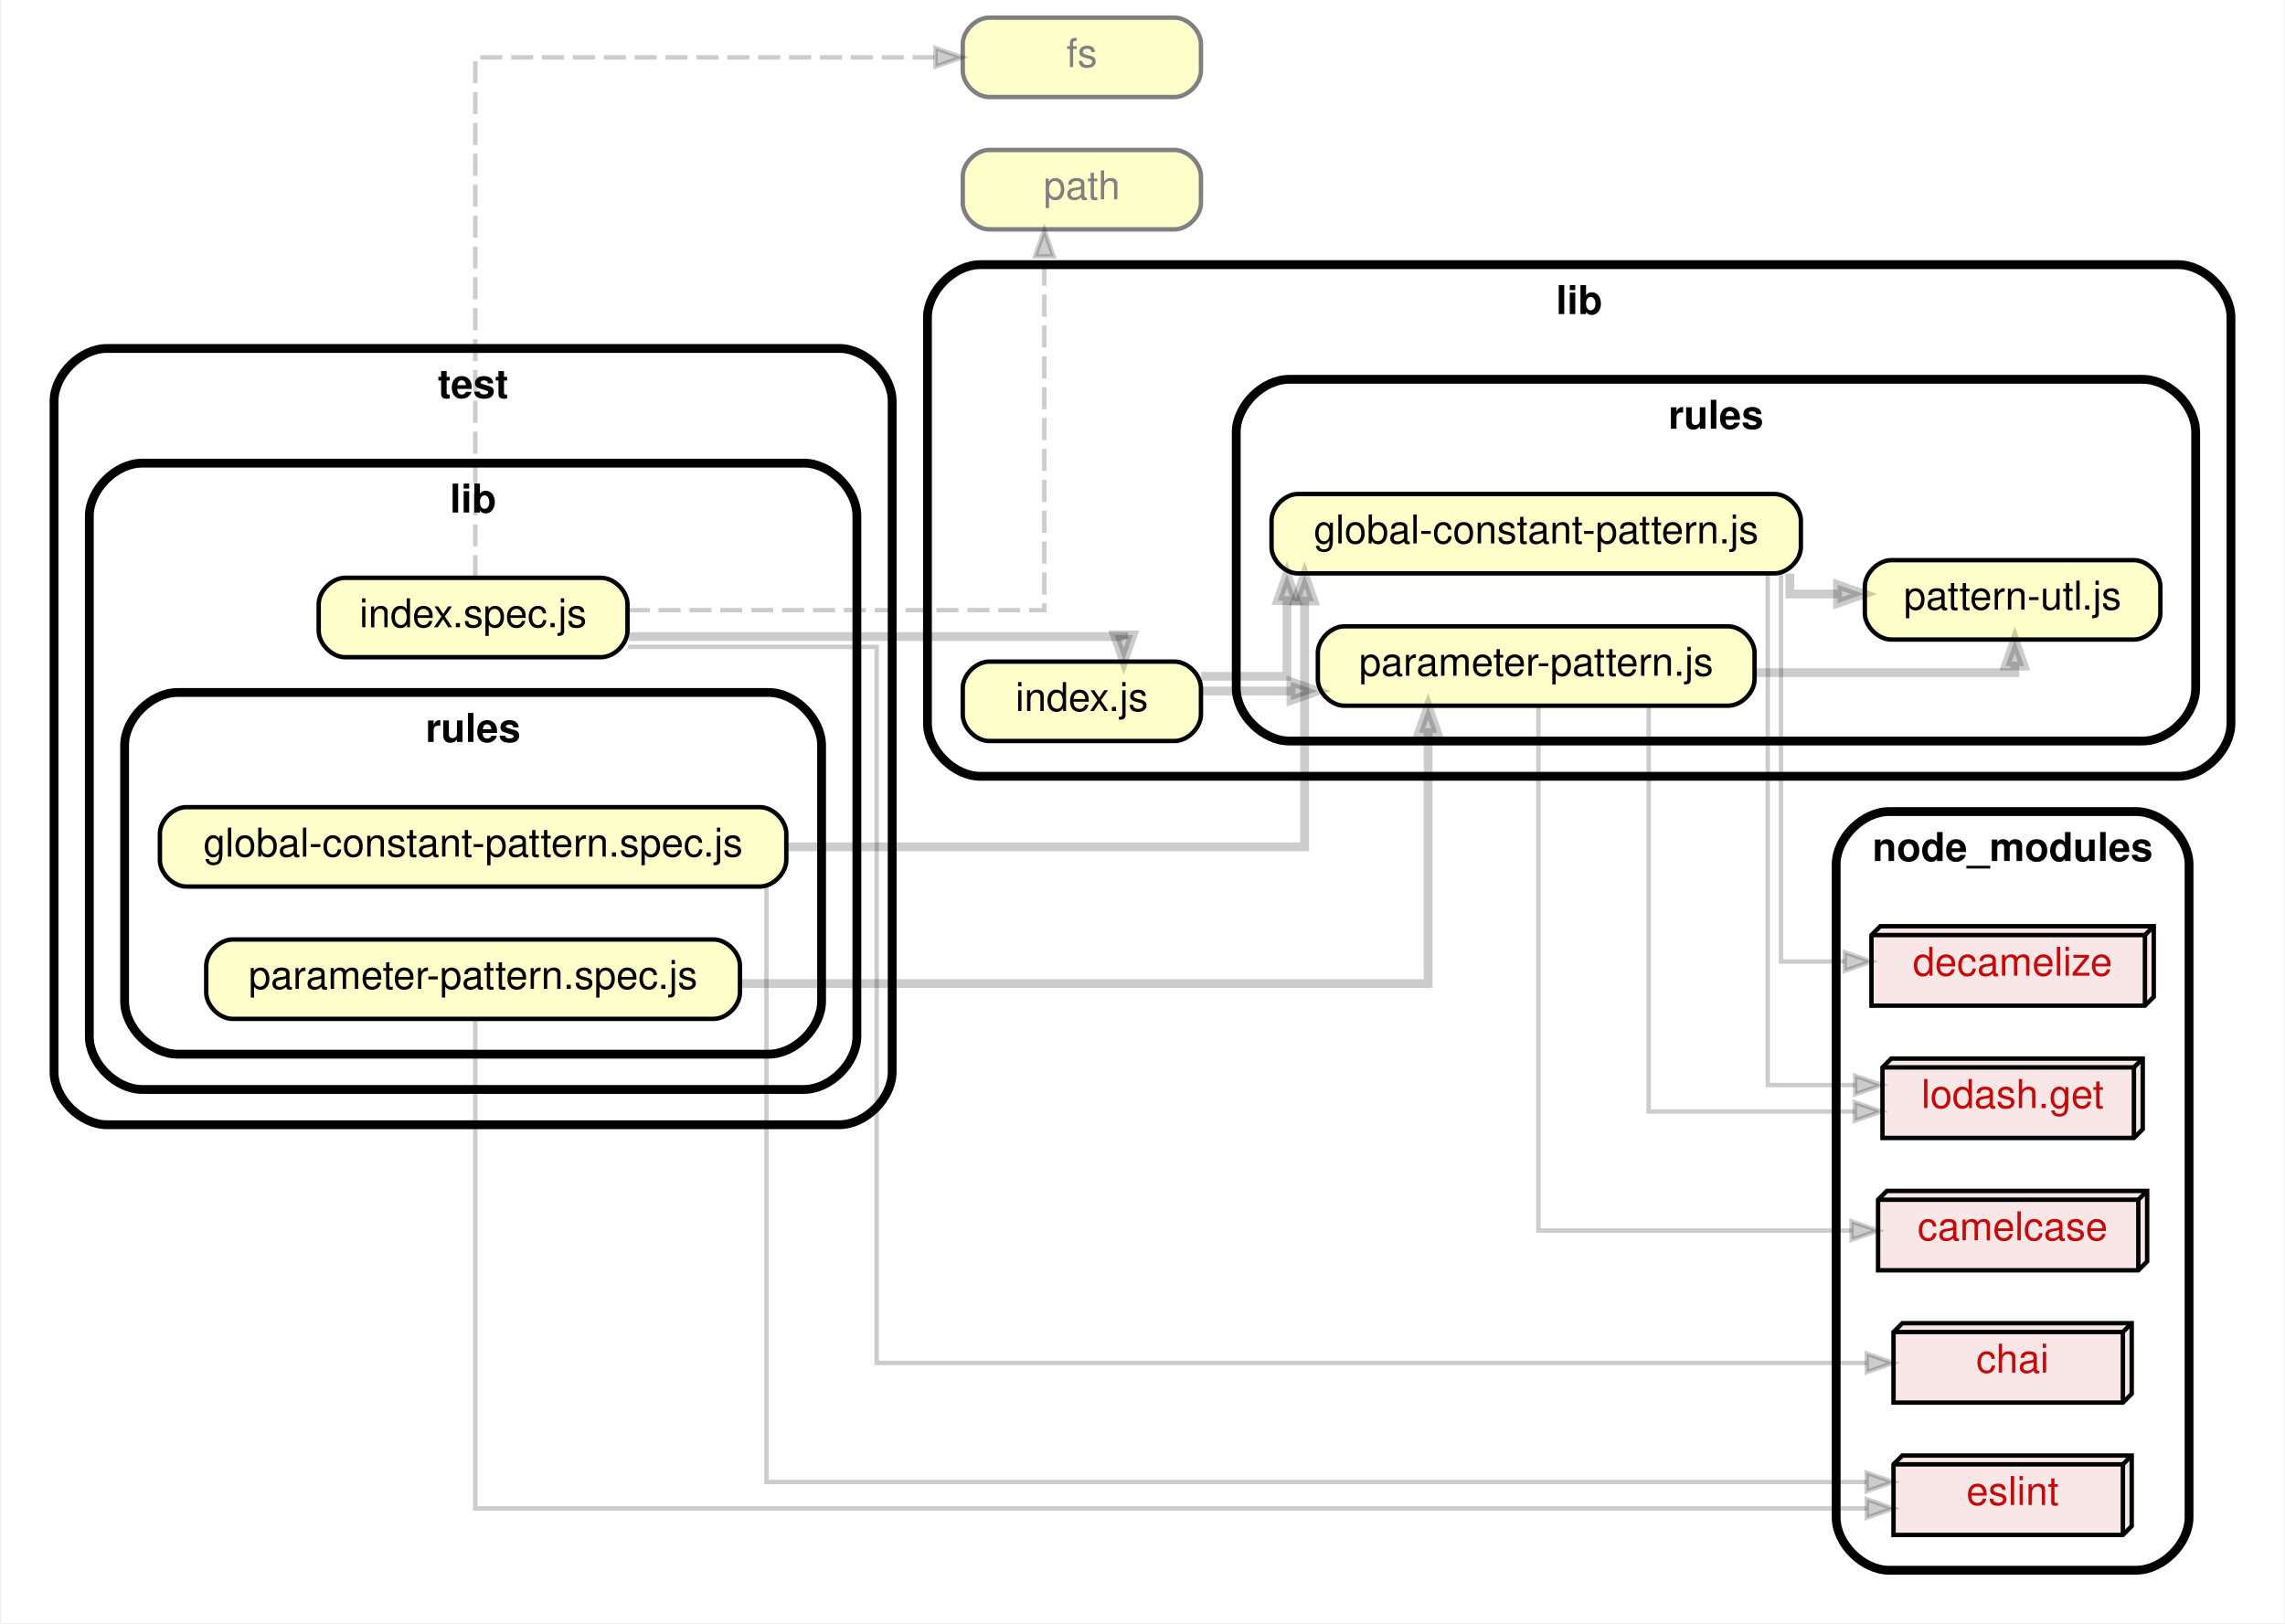
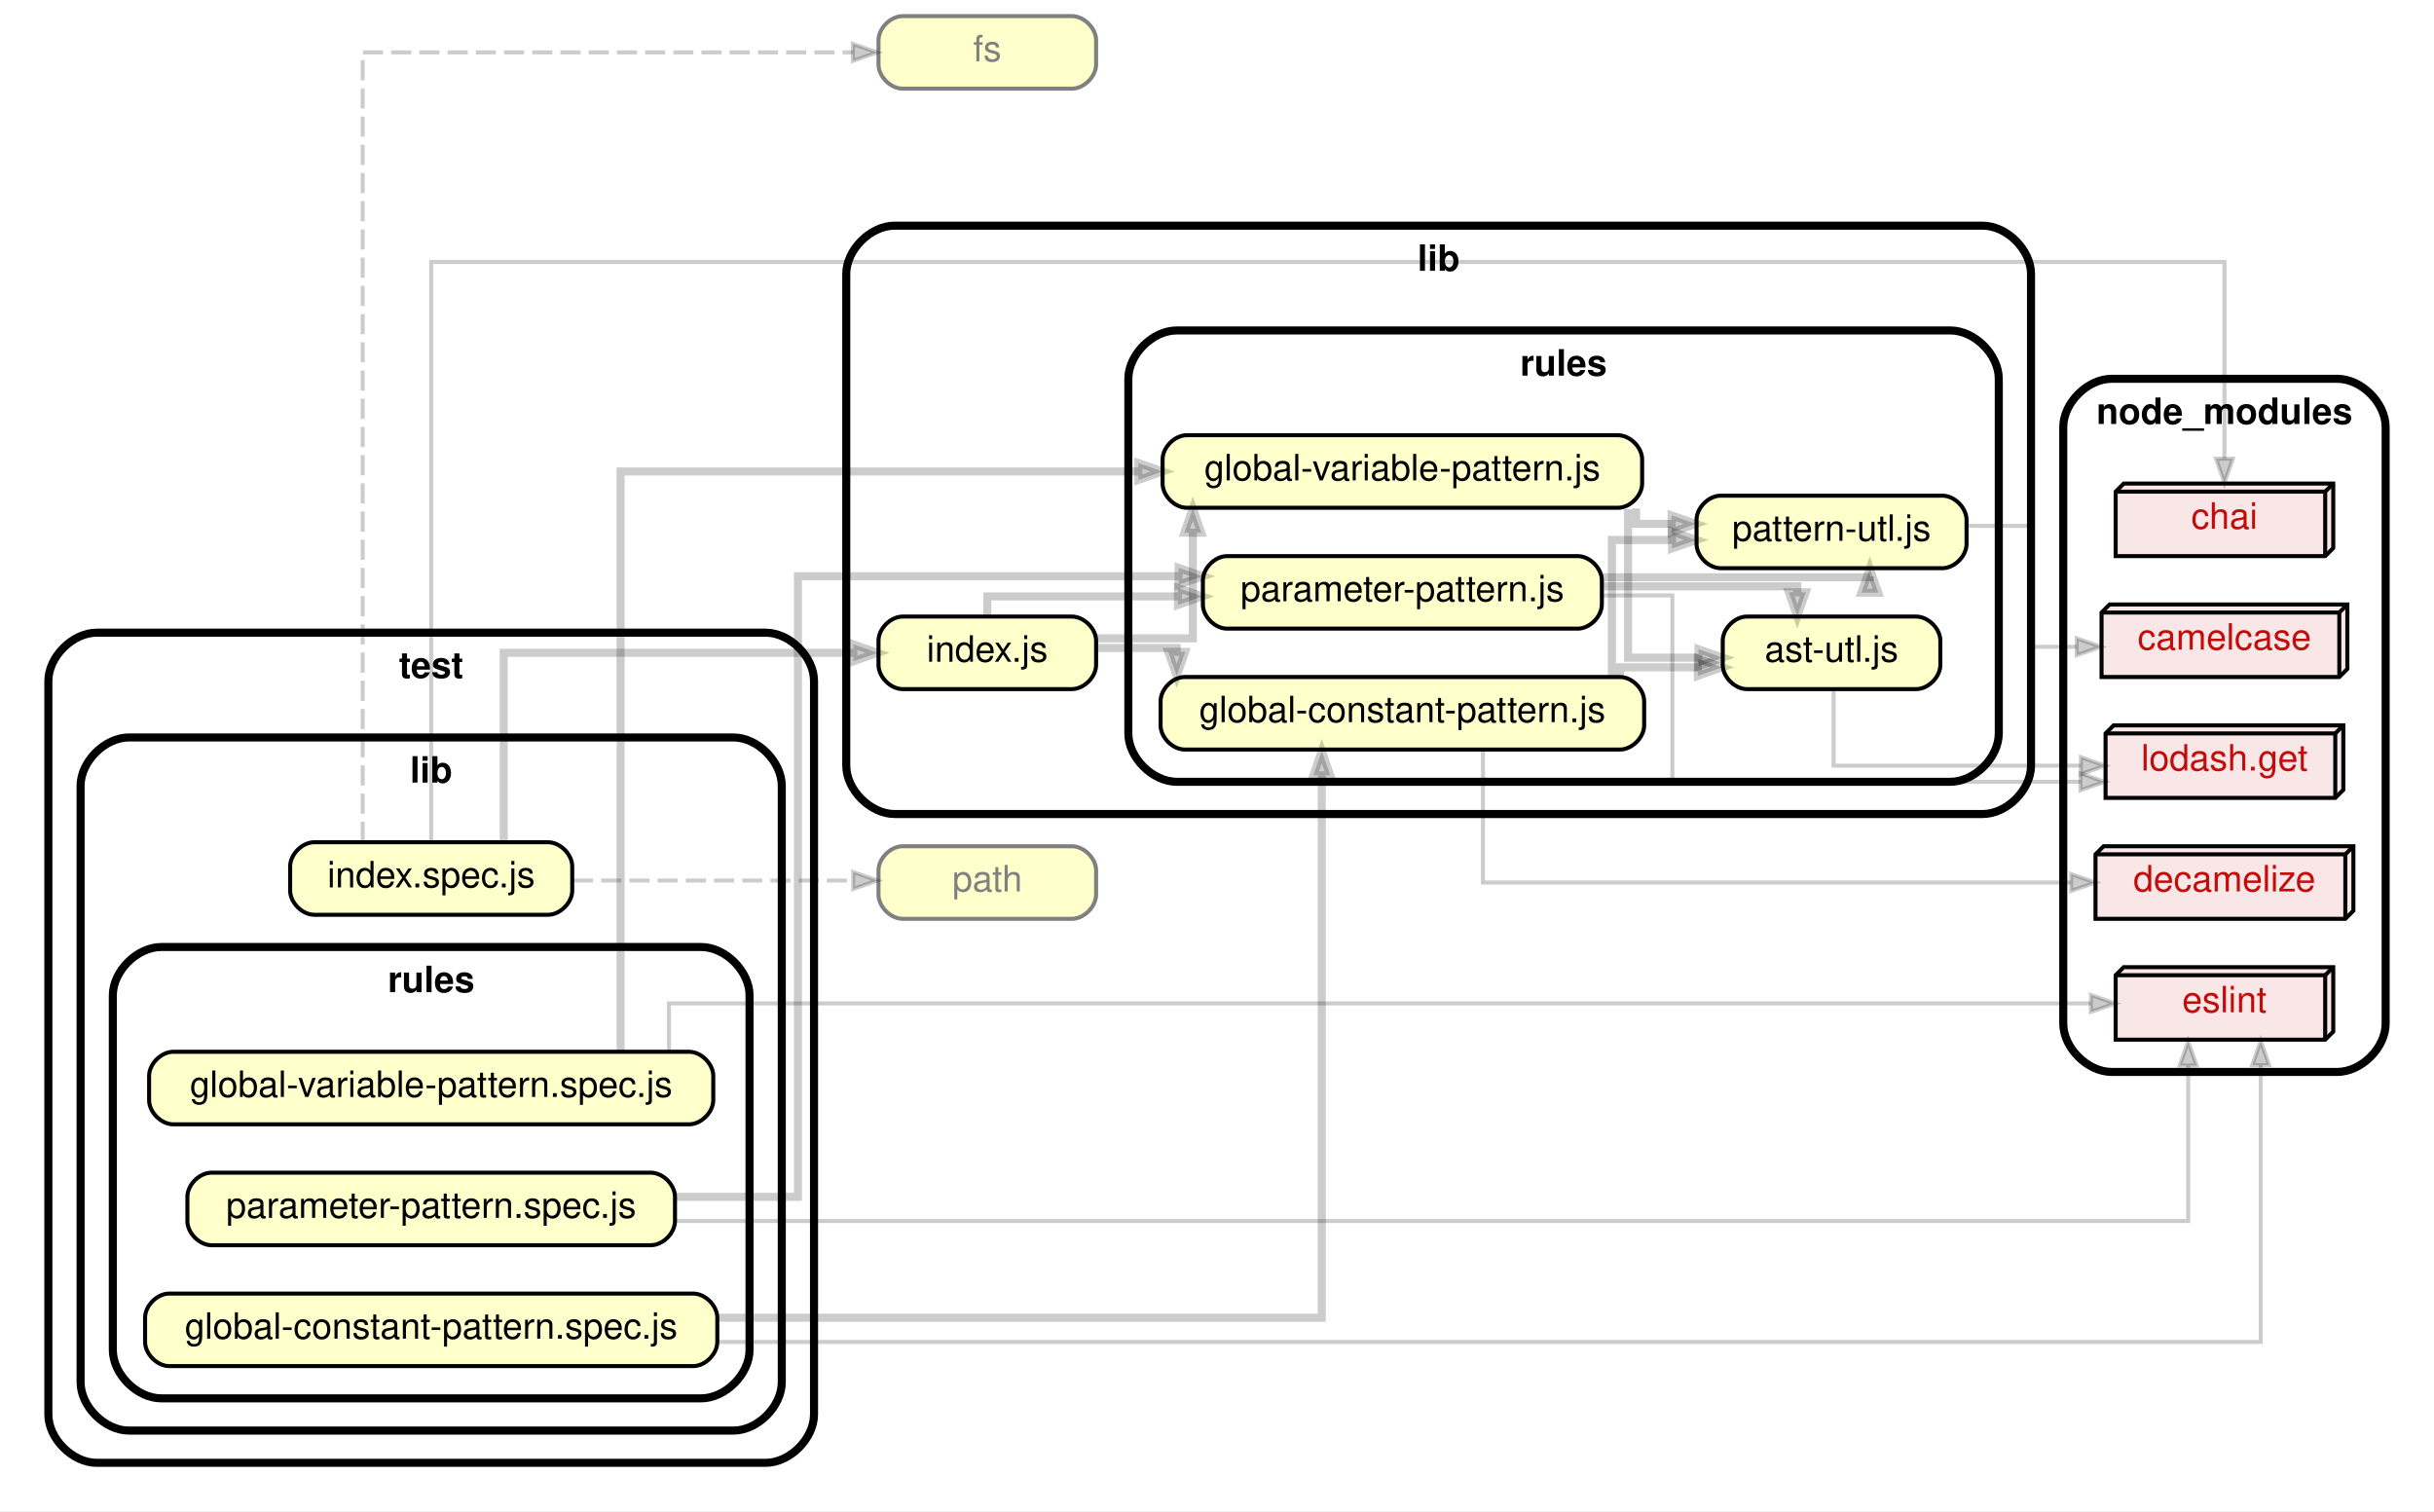
- <svg xmlns="http://www.w3.org/2000/svg" xmlns:xlink="http://www.w3.org/1999/xlink" width="518pt" height="368pt" viewBox="0.00 0.00 517.50 368.00">
-   <g id="graph0" class="graph" transform="scale(1 1) rotate(0) translate(4 364)">
-     <polygon fill="white" stroke="transparent" points="-4,4 -4,-364 513.5,-364 513.5,4 -4,4" />
+ <svg xmlns="http://www.w3.org/2000/svg" xmlns:xlink="http://www.w3.org/1999/xlink" width="604pt" height="375pt" viewBox="0.00 0.00 604.00 375.00">
+   <g id="graph0" class="graph" transform="scale(1 1) rotate(0) translate(4 371)">
+     <polygon fill="white" stroke="transparent" points="-4,4 -4,-371 600,-371 600,4 -4,4" />
    <g id="clust1" class="cluster">
-       <path fill="#ffffff" stroke="black" stroke-width="2" d="M218,-188C218,-188 489.5,-188 489.5,-188 495.5,-188 501.5,-194 501.5,-200 501.5,-200 501.5,-292 501.5,-292 501.5,-298 495.5,-304 489.5,-304 489.5,-304 218,-304 218,-304 212,-304 206,-298 206,-292 206,-292 206,-200 206,-200 206,-194 212,-188 218,-188" />
-       <text text-anchor="middle" x="353.75" y="-292.8" font-family="Helvetica,sans-Serif" font-weight="bold" font-size="9.00">lib</text>
+       <path fill="#ffffff" stroke="black" stroke-width="2" d="M218,-169C218,-169 488,-169 488,-169 494,-169 500,-175 500,-181 500,-181 500,-303 500,-303 500,-309 494,-315 488,-315 488,-315 218,-315 218,-315 212,-315 206,-309 206,-303 206,-303 206,-181 206,-181 206,-175 212,-169 218,-169" />
+       <text text-anchor="middle" x="353" y="-303.8" font-family="Helvetica,sans-Serif" font-weight="bold" font-size="9.00">lib</text>
    </g>
    <g id="clust2" class="cluster">
-       <path fill="#ffffff" stroke="black" stroke-width="2" d="M288,-196C288,-196 481.5,-196 481.5,-196 487.5,-196 493.5,-202 493.5,-208 493.5,-208 493.5,-266 493.5,-266 493.5,-272 487.5,-278 481.5,-278 481.5,-278 288,-278 288,-278 282,-278 276,-272 276,-266 276,-266 276,-208 276,-208 276,-202 282,-196 288,-196" />
-       <text text-anchor="middle" x="384.75" y="-266.8" font-family="Helvetica,sans-Serif" font-weight="bold" font-size="9.00">rules</text>
+       <path fill="#ffffff" stroke="black" stroke-width="2" d="M288,-177C288,-177 480,-177 480,-177 486,-177 492,-183 492,-189 492,-189 492,-277 492,-277 492,-283 486,-289 480,-289 480,-289 288,-289 288,-289 282,-289 276,-283 276,-277 276,-277 276,-189 276,-189 276,-183 282,-177 288,-177" />
+       <text text-anchor="middle" x="384" y="-277.8" font-family="Helvetica,sans-Serif" font-weight="bold" font-size="9.00">rules</text>
    </g>
    <g id="clust3" class="cluster">
-       <path fill="#ffffff" stroke="black" stroke-width="2" d="M424,-8C424,-8 480,-8 480,-8 486,-8 492,-14 492,-20 492,-20 492,-168 492,-168 492,-174 486,-180 480,-180 480,-180 424,-180 424,-180 418,-180 412,-174 412,-168 412,-168 412,-20 412,-20 412,-14 418,-8 424,-8" />
-       <text text-anchor="middle" x="452" y="-168.8" font-family="Helvetica,sans-Serif" font-weight="bold" font-size="9.00">node_modules</text>
+       <path fill="#ffffff" stroke="black" stroke-width="2" d="M520,-105C520,-105 576,-105 576,-105 582,-105 588,-111 588,-117 588,-117 588,-265 588,-265 588,-271 582,-277 576,-277 576,-277 520,-277 520,-277 514,-277 508,-271 508,-265 508,-265 508,-117 508,-117 508,-111 514,-105 520,-105" />
+       <text text-anchor="middle" x="548" y="-265.8" font-family="Helvetica,sans-Serif" font-weight="bold" font-size="9.00">node_modules</text>
    </g>
    <g id="clust4" class="cluster">
-       <path fill="#ffffff" stroke="black" stroke-width="2" d="M20,-109C20,-109 186,-109 186,-109 192,-109 198,-115 198,-121 198,-121 198,-273 198,-273 198,-279 192,-285 186,-285 186,-285 20,-285 20,-285 14,-285 8,-279 8,-273 8,-273 8,-121 8,-121 8,-115 14,-109 20,-109" />
-       <text text-anchor="middle" x="103" y="-273.8" font-family="Helvetica,sans-Serif" font-weight="bold" font-size="9.00">test</text>
+       <path fill="#ffffff" stroke="black" stroke-width="2" d="M20,-8C20,-8 186,-8 186,-8 192,-8 198,-14 198,-20 198,-20 198,-202 198,-202 198,-208 192,-214 186,-214 186,-214 20,-214 20,-214 14,-214 8,-208 8,-202 8,-202 8,-20 8,-20 8,-14 14,-8 20,-8" />
+       <text text-anchor="middle" x="103" y="-202.8" font-family="Helvetica,sans-Serif" font-weight="bold" font-size="9.00">test</text>
    </g>
    <g id="clust5" class="cluster">
-       <path fill="#ffffff" stroke="black" stroke-width="2" d="M28,-117C28,-117 178,-117 178,-117 184,-117 190,-123 190,-129 190,-129 190,-247 190,-247 190,-253 184,-259 178,-259 178,-259 28,-259 28,-259 22,-259 16,-253 16,-247 16,-247 16,-129 16,-129 16,-123 22,-117 28,-117" />
-       <text text-anchor="middle" x="103" y="-247.8" font-family="Helvetica,sans-Serif" font-weight="bold" font-size="9.00">lib</text>
+       <path fill="#ffffff" stroke="black" stroke-width="2" d="M28,-16C28,-16 178,-16 178,-16 184,-16 190,-22 190,-28 190,-28 190,-176 190,-176 190,-182 184,-188 178,-188 178,-188 28,-188 28,-188 22,-188 16,-182 16,-176 16,-176 16,-28 16,-28 16,-22 22,-16 28,-16" />
+       <text text-anchor="middle" x="103" y="-176.8" font-family="Helvetica,sans-Serif" font-weight="bold" font-size="9.00">lib</text>
    </g>
    <g id="clust6" class="cluster">
-       <path fill="#ffffff" stroke="black" stroke-width="2" d="M36,-125C36,-125 170,-125 170,-125 176,-125 182,-131 182,-137 182,-137 182,-195 182,-195 182,-201 176,-207 170,-207 170,-207 36,-207 36,-207 30,-207 24,-201 24,-195 24,-195 24,-137 24,-137 24,-131 30,-125 36,-125" />
-       <text text-anchor="middle" x="103" y="-195.8" font-family="Helvetica,sans-Serif" font-weight="bold" font-size="9.00">rules</text>
+       <path fill="#ffffff" stroke="black" stroke-width="2" d="M36,-24C36,-24 170,-24 170,-24 176,-24 182,-30 182,-36 182,-36 182,-124 182,-124 182,-130 176,-136 170,-136 170,-136 36,-136 36,-136 30,-136 24,-130 24,-124 24,-124 24,-36 24,-36 24,-30 30,-24 36,-24" />
+       <text text-anchor="middle" x="103" y="-124.8" font-family="Helvetica,sans-Serif" font-weight="bold" font-size="9.00">rules</text>
    </g>
    <g id="node1" class="node">
-       <path fill="#ffffcc" stroke="grey" d="M262,-360C262,-360 220,-360 220,-360 217,-360 214,-357 214,-354 214,-354 214,-348 214,-348 214,-345 217,-342 220,-342 220,-342 262,-342 262,-342 265,-342 268,-345 268,-348 268,-348 268,-354 268,-354 268,-357 265,-360 262,-360" />
-       <text text-anchor="middle" x="241" y="-348.8" font-family="Helvetica,sans-Serif" font-size="9.00" fill="grey">fs</text>
+       <path fill="#ffffcc" stroke="grey" d="M262,-367C262,-367 220,-367 220,-367 217,-367 214,-364 214,-361 214,-361 214,-355 214,-355 214,-352 217,-349 220,-349 220,-349 262,-349 262,-349 265,-349 268,-352 268,-355 268,-355 268,-361 268,-361 268,-364 265,-367 262,-367" />
+       <text text-anchor="middle" x="241" y="-355.8" font-family="Helvetica,sans-Serif" font-size="9.00" fill="grey">fs</text>
    </g>
    <g id="node2" class="node">
      <g id="a_node2">
        <a xlink:href="https://github.com/sverweij/eslint-plugin-budapestian/blob/master/lib/index.js" xlink:title="index.js">
-           <path fill="#ffffcc" stroke="black" d="M262,-214C262,-214 220,-214 220,-214 217,-214 214,-211 214,-208 214,-208 214,-202 214,-202 214,-199 217,-196 220,-196 220,-196 262,-196 262,-196 265,-196 268,-199 268,-202 268,-202 268,-208 268,-208 268,-211 265,-214 262,-214" />
-           <text text-anchor="middle" x="241" y="-202.8" font-family="Helvetica,sans-Serif" font-size="9.00">index.js</text>
+           <path fill="#ffffcc" stroke="black" d="M262,-218C262,-218 220,-218 220,-218 217,-218 214,-215 214,-212 214,-212 214,-206 214,-206 214,-203 217,-200 220,-200 220,-200 262,-200 262,-200 265,-200 268,-203 268,-206 268,-206 268,-212 268,-212 268,-215 265,-218 262,-218" />
+           <text text-anchor="middle" x="241" y="-206.8" font-family="Helvetica,sans-Serif" font-size="9.00">index.js</text>
        </a>
      </g>
    </g>
    <g id="node3" class="node">
      <g id="a_node3">
        <a xlink:href="https://github.com/sverweij/eslint-plugin-budapestian/blob/master/lib/rules/global-constant-pattern.js" xlink:title="global-constant-pattern.js">
-           <path fill="#ffffcc" stroke="black" d="M398,-252C398,-252 290,-252 290,-252 287,-252 284,-249 284,-246 284,-246 284,-240 284,-240 284,-237 287,-234 290,-234 290,-234 398,-234 398,-234 401,-234 404,-237 404,-240 404,-240 404,-246 404,-246 404,-249 401,-252 398,-252" />
-           <text text-anchor="middle" x="344" y="-240.8" font-family="Helvetica,sans-Serif" font-size="9.00">global-constant-pattern.js</text>
+           <path fill="#ffffcc" stroke="black" d="M398,-203C398,-203 290,-203 290,-203 287,-203 284,-200 284,-197 284,-197 284,-191 284,-191 284,-188 287,-185 290,-185 290,-185 398,-185 398,-185 401,-185 404,-188 404,-191 404,-191 404,-197 404,-197 404,-200 401,-203 398,-203" />
+           <text text-anchor="middle" x="344" y="-191.8" font-family="Helvetica,sans-Serif" font-size="9.00">global-constant-pattern.js</text>
        </a>
      </g>
    </g>
    <g id="edge1" class="edge">
-       <path fill="none" stroke="#000000" stroke-width="2" stroke-opacity="0.2" d="M268.05,-210.67C278.28,-210.67 287.5,-210.67 287.5,-210.67 287.5,-210.67 287.5,-227.82 287.5,-227.82" />
-       <polygon fill="#000000" fill-opacity="0.2" stroke="#000000" stroke-width="2" stroke-opacity="0.2" points="285.4,-227.82 287.5,-233.82 289.6,-227.82 285.4,-227.82" />
+       <path fill="none" stroke="#000000" stroke-width="2" stroke-opacity="0.2" d="M268.07,-210.2C278.52,-210.2 288,-210.2 288,-210.2 288,-210.2 288,-209.24 288,-209.24" />
+       <polygon fill="#000000" fill-opacity="0.2" stroke="#000000" stroke-width="2" stroke-opacity="0.2" points="290.1,-209.24 288,-203.24 285.9,-209.24 290.1,-209.24" />
    </g>
    <g id="node4" class="node">
      <g id="a_node4">
-         <a xlink:href="https://github.com/sverweij/eslint-plugin-budapestian/blob/master/lib/rules/parameter-pattern.js" xlink:title="parameter-pattern.js">
-           <path fill="#ffffcc" stroke="black" d="M387.5,-222C387.5,-222 300.5,-222 300.5,-222 297.5,-222 294.5,-219 294.5,-216 294.5,-216 294.5,-210 294.5,-210 294.5,-207 297.5,-204 300.5,-204 300.5,-204 387.5,-204 387.5,-204 390.5,-204 393.5,-207 393.5,-210 393.5,-210 393.5,-216 393.5,-216 393.5,-219 390.5,-222 387.5,-222" />
-           <text text-anchor="middle" x="344" y="-210.8" font-family="Helvetica,sans-Serif" font-size="9.00">parameter-pattern.js</text>
+         <a xlink:href="https://github.com/sverweij/eslint-plugin-budapestian/blob/master/lib/rules/global-variable-pattern.js" xlink:title="global-variable-pattern.js">
+           <path fill="#ffffcc" stroke="black" d="M397.5,-263C397.5,-263 290.5,-263 290.5,-263 287.5,-263 284.5,-260 284.5,-257 284.5,-257 284.5,-251 284.5,-251 284.5,-248 287.5,-245 290.5,-245 290.5,-245 397.5,-245 397.5,-245 400.5,-245 403.5,-248 403.5,-251 403.5,-251 403.5,-257 403.5,-257 403.5,-260 400.5,-263 397.5,-263" />
+           <text text-anchor="middle" x="344" y="-251.8" font-family="Helvetica,sans-Serif" font-size="9.00">global-variable-pattern.js</text>
        </a>
      </g>
    </g>
    <g id="edge2" class="edge">
-       <path fill="none" stroke="#000000" stroke-width="2" stroke-opacity="0.2" d="M268.06,-207.33C268.06,-207.33 288.4,-207.33 288.4,-207.33" />
-       <polygon fill="#000000" fill-opacity="0.2" stroke="#000000" stroke-width="2" stroke-opacity="0.2" points="288.4,-209.43 294.4,-207.33 288.4,-205.23 288.4,-209.43" />
+       <path fill="none" stroke="#000000" stroke-width="2" stroke-opacity="0.2" d="M268.29,-212.6C280.42,-212.6 292,-212.6 292,-212.6 292,-212.6 292,-238.81 292,-238.81" />
+       <polygon fill="#000000" fill-opacity="0.2" stroke="#000000" stroke-width="2" stroke-opacity="0.2" points="289.9,-238.81 292,-244.81 294.1,-238.81 289.9,-238.81" />
    </g>
    <g id="node5" class="node">
      <g id="a_node5">
-         <a xlink:href="https://github.com/sverweij/eslint-plugin-budapestian/blob/master/lib/rules/pattern-utl.js" xlink:title="pattern-utl.js">
-           <path fill="#ffffcc" stroke="black" d="M479.5,-237C479.5,-237 424.5,-237 424.5,-237 421.5,-237 418.5,-234 418.5,-231 418.5,-231 418.5,-225 418.5,-225 418.5,-222 421.5,-219 424.5,-219 424.5,-219 479.5,-219 479.5,-219 482.5,-219 485.5,-222 485.5,-225 485.5,-225 485.5,-231 485.5,-231 485.5,-234 482.5,-237 479.5,-237" />
-           <text text-anchor="middle" x="452" y="-225.8" font-family="Helvetica,sans-Serif" font-size="9.00">pattern-utl.js</text>
+         <a xlink:href="https://github.com/sverweij/eslint-plugin-budapestian/blob/master/lib/rules/parameter-pattern.js" xlink:title="parameter-pattern.js">
+           <path fill="#ffffcc" stroke="black" d="M387.5,-233C387.5,-233 300.5,-233 300.5,-233 297.5,-233 294.5,-230 294.5,-227 294.5,-227 294.5,-221 294.5,-221 294.5,-218 297.5,-215 300.5,-215 300.5,-215 387.5,-215 387.5,-215 390.5,-215 393.5,-218 393.5,-221 393.5,-221 393.5,-227 393.5,-227 393.5,-230 390.5,-233 387.5,-233" />
+           <text text-anchor="middle" x="344" y="-221.8" font-family="Helvetica,sans-Serif" font-size="9.00">parameter-pattern.js</text>
        </a>
      </g>
    </g>
    <g id="edge3" class="edge">
-       <path fill="none" stroke="#000000" stroke-width="2" stroke-opacity="0.2" d="M401.5,-233.96C401.5,-231.42 401.5,-229.33 401.5,-229.33 401.5,-229.33 412.32,-229.33 412.32,-229.33" />
-       <polygon fill="#000000" fill-opacity="0.2" stroke="#000000" stroke-width="2" stroke-opacity="0.2" points="412.32,-231.43 418.32,-229.33 412.32,-227.23 412.32,-231.43" />
+       <path fill="none" stroke="#000000" stroke-width="2" stroke-opacity="0.2" d="M241,-218.26C241,-220.86 241,-223 241,-223 241,-223 288.31,-223 288.31,-223" />
+       <polygon fill="#000000" fill-opacity="0.2" stroke="#000000" stroke-width="2" stroke-opacity="0.2" points="288.31,-225.1 294.31,-223 288.31,-220.9 288.31,-225.1" />
    </g>
    <g id="node6" class="node">
      <g id="a_node6">
+         <a xlink:href="https://github.com/sverweij/eslint-plugin-budapestian/blob/master/lib/rules/ast-utl.js" xlink:title="ast-utl.js">
+           <path fill="#ffffcc" stroke="black" d="M471.5,-218C471.5,-218 429.5,-218 429.5,-218 426.5,-218 423.5,-215 423.5,-212 423.5,-212 423.5,-206 423.5,-206 423.5,-203 426.5,-200 429.5,-200 429.5,-200 471.5,-200 471.5,-200 474.5,-200 477.5,-203 477.5,-206 477.5,-206 477.5,-212 477.5,-212 477.5,-215 474.5,-218 471.5,-218" />
+           <text text-anchor="middle" x="450.5" y="-206.8" font-family="Helvetica,sans-Serif" font-size="9.00">ast-utl.js</text>
+         </a>
+       </g>
+     </g>
+     <g id="edge5" class="edge">
+       <path fill="none" stroke="#000000" stroke-width="2" stroke-opacity="0.2" d="M398,-203.2C398,-204.5 398,-205.4 398,-205.4 398,-205.4 417.33,-205.4 417.33,-205.4" />
+       <polygon fill="#000000" fill-opacity="0.2" stroke="#000000" stroke-width="2" stroke-opacity="0.2" points="417.33,-207.5 423.33,-205.4 417.33,-203.3 417.33,-207.5" />
+     </g>
+     <g id="node8" class="node">
+       <g id="a_node8">
+         <a xlink:href="https://github.com/sverweij/eslint-plugin-budapestian/blob/master/lib/rules/pattern-utl.js" xlink:title="pattern-utl.js">
+           <path fill="#ffffcc" stroke="black" d="M478,-248C478,-248 423,-248 423,-248 420,-248 417,-245 417,-242 417,-242 417,-236 417,-236 417,-233 420,-230 423,-230 423,-230 478,-230 478,-230 481,-230 484,-233 484,-236 484,-236 484,-242 484,-242 484,-245 481,-248 478,-248" />
+           <text text-anchor="middle" x="450.5" y="-236.8" font-family="Helvetica,sans-Serif" font-size="9.00">pattern-utl.js</text>
+         </a>
+       </g>
+     </g>
+     <g id="edge6" class="edge">
+       <path fill="none" stroke="#000000" stroke-width="2" stroke-opacity="0.2" d="M396,-203.12C396,-215.74 396,-237 396,-237 396,-237 410.92,-237 410.92,-237" />
+       <polygon fill="#000000" fill-opacity="0.2" stroke="#000000" stroke-width="2" stroke-opacity="0.2" points="410.92,-239.1 416.92,-237 410.92,-234.9 410.92,-239.1" />
+     </g>
+     <g id="node9" class="node">
+       <g id="a_node9">
        <a xlink:href="https://github.com/sverweij/eslint-plugin-budapestian/blob/master/node_modules/decamelize" xlink:title="decamelize">
-           <polygon fill="#c40b0a" fill-opacity="0.102" stroke="black" points="484,-154 422,-154 420,-152 420,-136 482,-136 484,-138 484,-154" />
-           <polyline fill="none" stroke="black" points="482,-152 420,-152 " />
-           <polyline fill="none" stroke="black" points="482,-152 482,-136 " />
-           <polyline fill="none" stroke="black" points="482,-152 484,-154 " />
-           <text text-anchor="middle" x="452" y="-142.8" font-family="Helvetica,sans-Serif" font-size="9.00" fill="#c40b0a">decamelize</text>
-         </a>
-       </g>
-     </g>
-     <g id="edge4" class="edge">
-       <path fill="none" stroke="#000000" stroke-opacity="0.2" d="M399.5,-233.7C399.5,-209.42 399.5,-146 399.5,-146 399.5,-146 413.95,-146 413.95,-146" />
-       <polygon fill="#000000" fill-opacity="0.2" stroke="#000000" stroke-opacity="0.2" points="413.95,-148.1 419.95,-146 413.95,-143.9 413.95,-148.1" />
+           <polygon fill="#c40b0a" fill-opacity="0.102" stroke="black" points="580,-161 518,-161 516,-159 516,-143 578,-143 580,-145 580,-161" />
+           <polyline fill="none" stroke="black" points="578,-159 516,-159 " />
+           <polyline fill="none" stroke="black" points="578,-159 578,-143 " />
+           <polyline fill="none" stroke="black" points="578,-159 580,-161 " />
+           <text text-anchor="middle" x="548" y="-149.8" font-family="Helvetica,sans-Serif" font-size="9.00" fill="#c40b0a">decamelize</text>
+         </a>
+       </g>
+     </g>
+     <g id="edge7" class="edge">
+       <path fill="none" stroke="#000000" stroke-opacity="0.2" d="M364,-184.68C364,-172.31 364,-152 364,-152 364,-152 509.95,-152 509.95,-152" />
+       <polygon fill="#000000" fill-opacity="0.2" stroke="#000000" stroke-opacity="0.2" points="509.95,-154.1 515.95,-152 509.95,-149.9 509.95,-154.1" />
+     </g>
+     <g id="edge8" class="edge">
+       <path fill="none" stroke="#000000" stroke-width="2" stroke-opacity="0.2" d="M400,-244.65C400,-231.15 400,-207.8 400,-207.8 400,-207.8 417.48,-207.8 417.48,-207.8" />
+       <polygon fill="#000000" fill-opacity="0.2" stroke="#000000" stroke-width="2" stroke-opacity="0.2" points="417.48,-209.9 423.48,-207.8 417.48,-205.7 417.48,-209.9" />
+     </g>
+     <g id="edge9" class="edge">
+       <path fill="none" stroke="#000000" stroke-width="2" stroke-opacity="0.2" d="M402,-244.83C402,-242.68 402,-241 402,-241 402,-241 410.82,-241 410.82,-241" />
+       <polygon fill="#000000" fill-opacity="0.2" stroke="#000000" stroke-width="2" stroke-opacity="0.2" points="410.82,-243.1 416.82,-241 410.82,-238.9 410.82,-243.1" />
+     </g>
+     <g id="edge10" class="edge">
+       <path fill="none" stroke="#000000" stroke-width="2" stroke-opacity="0.2" d="M393.57,-225.5C417.88,-225.5 442,-225.5 442,-225.5 442,-225.5 442,-224.02 442,-224.02" />
+       <polygon fill="#000000" fill-opacity="0.2" stroke="#000000" stroke-width="2" stroke-opacity="0.2" points="444.1,-224.02 442,-218.02 439.9,-224.02 444.1,-224.02" />
    </g>
    <g id="node7" class="node">
      <g id="a_node7">
        <a xlink:href="https://github.com/sverweij/eslint-plugin-budapestian/blob/master/node_modules/lodash.get" xlink:title="lodash.get">
-           <polygon fill="#c40b0a" fill-opacity="0.102" stroke="black" points="481.5,-124 424.5,-124 422.5,-122 422.5,-106 479.5,-106 481.5,-108 481.5,-124" />
-           <polyline fill="none" stroke="black" points="479.5,-122 422.5,-122 " />
-           <polyline fill="none" stroke="black" points="479.5,-122 479.5,-106 " />
-           <polyline fill="none" stroke="black" points="479.5,-122 481.5,-124 " />
-           <text text-anchor="middle" x="452" y="-112.8" font-family="Helvetica,sans-Serif" font-size="9.00" fill="#c40b0a">lodash.get</text>
-         </a>
-       </g>
-     </g>
-     <g id="edge5" class="edge">
-       <path fill="none" stroke="#000000" stroke-opacity="0.2" d="M396.5,-233.6C396.5,-204.53 396.5,-118 396.5,-118 396.5,-118 416.3,-118 416.3,-118" />
-       <polygon fill="#000000" fill-opacity="0.2" stroke="#000000" stroke-opacity="0.2" points="416.3,-120.1 422.3,-118 416.3,-115.9 416.3,-120.1" />
-     </g>
-     <g id="edge6" class="edge">
-       <path fill="none" stroke="#000000" stroke-width="2" stroke-opacity="0.2" d="M393.8,-211.5C422.33,-211.5 452.5,-211.5 452.5,-211.5 452.5,-211.5 452.5,-212.98 452.5,-212.98" />
-       <polygon fill="#000000" fill-opacity="0.2" stroke="#000000" stroke-width="2" stroke-opacity="0.2" points="450.4,-212.98 452.5,-218.98 454.6,-212.98 450.4,-212.98" />
-     </g>
-     <g id="edge8" class="edge">
-       <path fill="none" stroke="#000000" stroke-opacity="0.2" d="M369.5,-203.68C369.5,-178.68 369.5,-112 369.5,-112 369.5,-112 416.22,-112 416.22,-112" />
-       <polygon fill="#000000" fill-opacity="0.2" stroke="#000000" stroke-opacity="0.2" points="416.22,-114.1 422.22,-112 416.22,-109.9 416.22,-114.1" />
-     </g>
-     <g id="node8" class="node">
-       <g id="a_node8">
-         <a xlink:href="https://github.com/sverweij/eslint-plugin-budapestian/blob/master/node_modules/camelcase" xlink:title="camelcase">
-           <polygon fill="#c40b0a" fill-opacity="0.102" stroke="black" points="482.5,-94 423.5,-94 421.5,-92 421.5,-76 480.5,-76 482.5,-78 482.5,-94" />
-           <polyline fill="none" stroke="black" points="480.5,-92 421.5,-92 " />
-           <polyline fill="none" stroke="black" points="480.5,-92 480.5,-76 " />
-           <polyline fill="none" stroke="black" points="480.5,-92 482.5,-94 " />
-           <text text-anchor="middle" x="452" y="-82.8" font-family="Helvetica,sans-Serif" font-size="9.00" fill="#c40b0a">camelcase</text>
-         </a>
-       </g>
-     </g>
-     <g id="edge7" class="edge">
-       <path fill="none" stroke="#000000" stroke-opacity="0.2" d="M344.5,-203.79C344.5,-174.45 344.5,-85 344.5,-85 344.5,-85 415.48,-85 415.48,-85" />
-       <polygon fill="#000000" fill-opacity="0.2" stroke="#000000" stroke-opacity="0.2" points="415.48,-87.1 421.48,-85 415.48,-82.9 415.48,-87.1" />
-     </g>
-     <g id="node9" class="node">
-       <g id="a_node9">
-         <a xlink:href="https://github.com/sverweij/eslint-plugin-budapestian/blob/master/node_modules/chai" xlink:title="chai">
-           <polygon fill="#c40b0a" fill-opacity="0.102" stroke="black" points="479,-64 427,-64 425,-62 425,-46 477,-46 479,-48 479,-64" />
-           <polyline fill="none" stroke="black" points="477,-62 425,-62 " />
-           <polyline fill="none" stroke="black" points="477,-62 477,-46 " />
-           <polyline fill="none" stroke="black" points="477,-62 479,-64 " />
-           <text text-anchor="middle" x="452" y="-52.8" font-family="Helvetica,sans-Serif" font-size="9.00" fill="#c40b0a">chai</text>
-         </a>
-       </g>
+           <polygon fill="#c40b0a" fill-opacity="0.102" stroke="black" points="577.5,-191 520.5,-191 518.5,-189 518.5,-173 575.5,-173 577.5,-175 577.5,-191" />
+           <polyline fill="none" stroke="black" points="575.5,-189 518.5,-189 " />
+           <polyline fill="none" stroke="black" points="575.5,-189 575.5,-173 " />
+           <polyline fill="none" stroke="black" points="575.5,-189 577.5,-191 " />
+           <text text-anchor="middle" x="548" y="-179.8" font-family="Helvetica,sans-Serif" font-size="9.00" fill="#c40b0a">lodash.get</text>
+         </a>
+       </g>
+     </g>
+     <g id="edge12" class="edge">
+       <path fill="none" stroke="#000000" stroke-opacity="0.2" d="M393.75,-223.25C403.61,-223.25 411,-223.25 411,-223.25 411,-223.25 411,-177 411,-177 411,-177 512.27,-177 512.27,-177" />
+       <polygon fill="#000000" fill-opacity="0.2" stroke="#000000" stroke-opacity="0.2" points="512.27,-179.1 518.27,-177 512.27,-174.9 512.27,-179.1" />
+     </g>
+     <g id="edge11" class="edge">
+       <path fill="none" stroke="#000000" stroke-width="2" stroke-opacity="0.2" d="M393.53,-227.75C425.06,-227.75 460,-227.75 460,-227.75 460,-227.75 460,-227.97 460,-227.97" />
+       <polygon fill="#000000" fill-opacity="0.2" stroke="#000000" stroke-width="2" stroke-opacity="0.2" points="457.9,-223.92 460,-229.92 462.1,-223.92 457.9,-223.92" />
+     </g>
+     <g id="edge4" class="edge">
+       <path fill="none" stroke="#000000" stroke-opacity="0.2" d="M451,-199.83C451,-191.67 451,-181 451,-181 451,-181 512.37,-181 512.37,-181" />
+       <polygon fill="#000000" fill-opacity="0.2" stroke="#000000" stroke-opacity="0.2" points="512.37,-183.1 518.37,-181 512.37,-178.9 512.37,-183.1" />
    </g>
    <g id="node10" class="node">
      <g id="a_node10">
-         <a xlink:href="https://github.com/sverweij/eslint-plugin-budapestian/blob/master/node_modules/eslint" xlink:title="eslint">
-           <polygon fill="#c40b0a" fill-opacity="0.102" stroke="black" points="479,-34 427,-34 425,-32 425,-16 477,-16 479,-18 479,-34" />
-           <polyline fill="none" stroke="black" points="477,-32 425,-32 " />
-           <polyline fill="none" stroke="black" points="477,-32 477,-16 " />
-           <polyline fill="none" stroke="black" points="477,-32 479,-34 " />
-           <text text-anchor="middle" x="452" y="-22.8" font-family="Helvetica,sans-Serif" font-size="9.00" fill="#c40b0a">eslint</text>
-         </a>
-       </g>
+         <a xlink:href="https://github.com/sverweij/eslint-plugin-budapestian/blob/master/node_modules/camelcase" xlink:title="camelcase">
+           <polygon fill="#c40b0a" fill-opacity="0.102" stroke="black" points="578.5,-221 519.5,-221 517.5,-219 517.5,-203 576.5,-203 578.5,-205 578.5,-221" />
+           <polyline fill="none" stroke="black" points="576.5,-219 517.5,-219 " />
+           <polyline fill="none" stroke="black" points="576.5,-219 576.5,-203 " />
+           <polyline fill="none" stroke="black" points="576.5,-219 578.5,-221 " />
+           <text text-anchor="middle" x="548" y="-209.8" font-family="Helvetica,sans-Serif" font-size="9.00" fill="#c40b0a">camelcase</text>
+         </a>
+       </g>
+     </g>
+     <g id="edge13" class="edge">
+       <path fill="none" stroke="#000000" stroke-opacity="0.2" d="M484.07,-240.5C492.89,-240.5 500,-240.5 500,-240.5 500,-240.5 500,-210.5 500,-210.5 500,-210.5 511.33,-210.5 511.33,-210.5" />
+       <polygon fill="#000000" fill-opacity="0.2" stroke="#000000" stroke-opacity="0.2" points="511.33,-212.6 517.33,-210.5 511.33,-208.4 511.33,-212.6" />
    </g>
    <g id="node11" class="node">
-       <path fill="#ffffcc" stroke="grey" d="M262,-330C262,-330 220,-330 220,-330 217,-330 214,-327 214,-324 214,-324 214,-318 214,-318 214,-315 217,-312 220,-312 220,-312 262,-312 262,-312 265,-312 268,-315 268,-318 268,-318 268,-324 268,-324 268,-327 265,-330 262,-330" />
-       <text text-anchor="middle" x="241" y="-318.8" font-family="Helvetica,sans-Serif" font-size="9.00" fill="grey">path</text>
+       <g id="a_node11">
+         <a xlink:href="https://github.com/sverweij/eslint-plugin-budapestian/blob/master/node_modules/chai" xlink:title="chai">
+           <polygon fill="#c40b0a" fill-opacity="0.102" stroke="black" points="575,-251 523,-251 521,-249 521,-233 573,-233 575,-235 575,-251" />
+           <polyline fill="none" stroke="black" points="573,-249 521,-249 " />
+           <polyline fill="none" stroke="black" points="573,-249 573,-233 " />
+           <polyline fill="none" stroke="black" points="573,-249 575,-251 " />
+           <text text-anchor="middle" x="548" y="-239.8" font-family="Helvetica,sans-Serif" font-size="9.00" fill="#c40b0a">chai</text>
+         </a>
+       </g>
    </g>
    <g id="node12" class="node">
      <g id="a_node12">
-         <a xlink:href="https://github.com/sverweij/eslint-plugin-budapestian/blob/master/test/lib/index.spec.js" xlink:title="index.spec.js">
-           <path fill="#ffffcc" stroke="black" d="M132,-233C132,-233 74,-233 74,-233 71,-233 68,-230 68,-227 68,-227 68,-221 68,-221 68,-218 71,-215 74,-215 74,-215 132,-215 132,-215 135,-215 138,-218 138,-221 138,-221 138,-227 138,-227 138,-230 135,-233 132,-233" />
-           <text text-anchor="middle" x="103" y="-221.8" font-family="Helvetica,sans-Serif" font-size="9.00">index.spec.js</text>
-         </a>
-       </g>
-     </g>
-     <g id="edge11" class="edge">
-       <path fill="none" stroke="#000000" stroke-dasharray="5,2" stroke-opacity="0.2" d="M103.5,-233.13C103.5,-262.25 103.5,-351 103.5,-351 103.5,-351 207.83,-351 207.83,-351" />
-       <polygon fill="#000000" fill-opacity="0.2" stroke="#000000" stroke-opacity="0.2" points="207.83,-353.1 213.83,-351 207.83,-348.9 207.83,-353.1" />
-     </g>
-     <g id="edge9" class="edge">
-       <path fill="none" stroke="#000000" stroke-width="2" stroke-opacity="0.2" d="M138.33,-219.67C181.97,-219.67 250.5,-219.67 250.5,-219.67 250.5,-219.67 250.5,-219.1 250.5,-219.1" />
-       <polygon fill="#000000" fill-opacity="0.2" stroke="#000000" stroke-width="2" stroke-opacity="0.2" points="252.6,-220.04 250.5,-214.04 248.4,-220.04 252.6,-220.04" />
-     </g>
-     <g id="edge10" class="edge">
-       <path fill="none" stroke="#000000" stroke-opacity="0.2" d="M138.11,-217.33C163.92,-217.33 194.5,-217.33 194.5,-217.33 194.5,-217.33 194.5,-55 194.5,-55 194.5,-55 418.93,-55 418.93,-55" />
-       <polygon fill="#000000" fill-opacity="0.2" stroke="#000000" stroke-opacity="0.2" points="418.93,-57.1 424.93,-55 418.93,-52.9 418.93,-57.1" />
-     </g>
-     <g id="edge12" class="edge">
-       <path fill="none" stroke="#000000" stroke-dasharray="5,2" stroke-opacity="0.2" d="M138.04,-225.67C176.4,-225.67 232.5,-225.67 232.5,-225.67 232.5,-225.67 232.5,-305.86 232.5,-305.86" />
-       <polygon fill="#000000" fill-opacity="0.2" stroke="#000000" stroke-opacity="0.2" points="230.4,-305.86 232.5,-311.86 234.6,-305.86 230.4,-305.86" />
+         <a xlink:href="https://github.com/sverweij/eslint-plugin-budapestian/blob/master/node_modules/eslint" xlink:title="eslint">
+           <polygon fill="#c40b0a" fill-opacity="0.102" stroke="black" points="575,-131 523,-131 521,-129 521,-113 573,-113 575,-115 575,-131" />
+           <polyline fill="none" stroke="black" points="573,-129 521,-129 " />
+           <polyline fill="none" stroke="black" points="573,-129 573,-113 " />
+           <polyline fill="none" stroke="black" points="573,-129 575,-131 " />
+           <text text-anchor="middle" x="548" y="-119.8" font-family="Helvetica,sans-Serif" font-size="9.00" fill="#c40b0a">eslint</text>
+         </a>
+       </g>
    </g>
    <g id="node13" class="node">
-       <g id="a_node13">
-         <a xlink:href="https://github.com/sverweij/eslint-plugin-budapestian/blob/master/test/lib/rules/global-constant-pattern.spec.js" xlink:title="global-constant-pattern.spec.js">
-           <path fill="#ffffcc" stroke="black" d="M168,-181C168,-181 38,-181 38,-181 35,-181 32,-178 32,-175 32,-175 32,-169 32,-169 32,-166 35,-163 38,-163 38,-163 168,-163 168,-163 171,-163 174,-166 174,-169 174,-169 174,-175 174,-175 174,-178 171,-181 168,-181" />
-           <text text-anchor="middle" x="103" y="-169.8" font-family="Helvetica,sans-Serif" font-size="9.00">global-constant-pattern.spec.js</text>
-         </a>
-       </g>
-     </g>
-     <g id="edge13" class="edge">
-       <path fill="none" stroke="#000000" stroke-width="2" stroke-opacity="0.2" d="M174.26,-172C227.64,-172 291.5,-172 291.5,-172 291.5,-172 291.5,-227.72 291.5,-227.72" />
-       <polygon fill="#000000" fill-opacity="0.2" stroke="#000000" stroke-width="2" stroke-opacity="0.2" points="289.4,-227.72 291.5,-233.72 293.6,-227.72 289.4,-227.72" />
-     </g>
-     <g id="edge14" class="edge">
-       <path fill="none" stroke="#000000" stroke-opacity="0.2" d="M169.5,-162.99C169.5,-131.47 169.5,-28 169.5,-28 169.5,-28 418.91,-28 418.91,-28" />
-       <polygon fill="#000000" fill-opacity="0.2" stroke="#000000" stroke-opacity="0.2" points="418.91,-30.1 424.91,-28 418.91,-25.9 418.91,-30.1" />
+       <path fill="#ffffcc" stroke="grey" d="M262,-161C262,-161 220,-161 220,-161 217,-161 214,-158 214,-155 214,-155 214,-149 214,-149 214,-146 217,-143 220,-143 220,-143 262,-143 262,-143 265,-143 268,-146 268,-149 268,-149 268,-155 268,-155 268,-158 265,-161 262,-161" />
+       <text text-anchor="middle" x="241" y="-149.8" font-family="Helvetica,sans-Serif" font-size="9.00" fill="grey">path</text>
    </g>
    <g id="node14" class="node">
      <g id="a_node14">
+         <a xlink:href="https://github.com/sverweij/eslint-plugin-budapestian/blob/master/test/lib/index.spec.js" xlink:title="index.spec.js">
+           <path fill="#ffffcc" stroke="black" d="M132,-162C132,-162 74,-162 74,-162 71,-162 68,-159 68,-156 68,-156 68,-150 68,-150 68,-147 71,-144 74,-144 74,-144 132,-144 132,-144 135,-144 138,-147 138,-150 138,-150 138,-156 138,-156 138,-159 135,-162 132,-162" />
+           <text text-anchor="middle" x="103" y="-150.8" font-family="Helvetica,sans-Serif" font-size="9.00">index.spec.js</text>
+         </a>
+       </g>
+     </g>
+     <g id="edge16" class="edge">
+       <path fill="none" stroke="#000000" stroke-dasharray="5,2" stroke-opacity="0.2" d="M86,-162.07C86,-201.75 86,-358 86,-358 86,-358 207.65,-358 207.65,-358" />
+       <polygon fill="#000000" fill-opacity="0.2" stroke="#000000" stroke-opacity="0.2" points="207.65,-360.1 213.65,-358 207.65,-355.9 207.65,-360.1" />
+     </g>
+     <g id="edge14" class="edge">
+       <path fill="none" stroke="#000000" stroke-width="2" stroke-opacity="0.2" d="M121,-162.25C121,-178.15 121,-209 121,-209 121,-209 207.77,-209 207.77,-209" />
+       <polygon fill="#000000" fill-opacity="0.2" stroke="#000000" stroke-width="2" stroke-opacity="0.2" points="207.77,-211.1 213.77,-209 207.77,-206.9 207.77,-211.1" />
+     </g>
+     <g id="edge15" class="edge">
+       <path fill="none" stroke="#000000" stroke-opacity="0.2" d="M103,-162.11C103,-195.05 103,-306 103,-306 103,-306 548,-306 548,-306 548,-306 548,-257.17 548,-257.17" />
+       <polygon fill="#000000" fill-opacity="0.2" stroke="#000000" stroke-opacity="0.2" points="550.1,-257.17 548,-251.17 545.9,-257.17 550.1,-257.17" />
+     </g>
+     <g id="edge17" class="edge">
+       <path fill="none" stroke="#000000" stroke-dasharray="5,2" stroke-opacity="0.2" d="M138.18,-152.5C138.18,-152.5 207.72,-152.5 207.72,-152.5" />
+       <polygon fill="#000000" fill-opacity="0.2" stroke="#000000" stroke-opacity="0.2" points="207.72,-154.6 213.72,-152.5 207.72,-150.4 207.72,-154.6" />
+     </g>
+     <g id="node15" class="node">
+       <g id="a_node15">
+         <a xlink:href="https://github.com/sverweij/eslint-plugin-budapestian/blob/master/test/lib/rules/global-constant-pattern.spec.js" xlink:title="global-constant-pattern.spec.js">
+           <path fill="#ffffcc" stroke="black" d="M168,-50C168,-50 38,-50 38,-50 35,-50 32,-47 32,-44 32,-44 32,-38 32,-38 32,-35 35,-32 38,-32 38,-32 168,-32 168,-32 171,-32 174,-35 174,-38 174,-38 174,-44 174,-44 174,-47 171,-50 168,-50" />
+           <text text-anchor="middle" x="103" y="-38.8" font-family="Helvetica,sans-Serif" font-size="9.00">global-constant-pattern.spec.js</text>
+         </a>
+       </g>
+     </g>
+     <g id="edge18" class="edge">
+       <path fill="none" stroke="#000000" stroke-width="2" stroke-opacity="0.2" d="M174.14,-44C238.75,-44 324,-44 324,-44 324,-44 324,-178.62 324,-178.62" />
+       <polygon fill="#000000" fill-opacity="0.2" stroke="#000000" stroke-width="2" stroke-opacity="0.2" points="321.9,-178.62 324,-184.62 326.1,-178.62 321.9,-178.62" />
+     </g>
+     <g id="edge19" class="edge">
+       <path fill="none" stroke="#000000" stroke-opacity="0.2" d="M174.19,-38C301.96,-38 557,-38 557,-38 557,-38 557,-106.69 557,-106.69" />
+       <polygon fill="#000000" fill-opacity="0.2" stroke="#000000" stroke-opacity="0.2" points="554.9,-106.69 557,-112.69 559.1,-106.69 554.9,-106.69" />
+     </g>
+     <g id="node16" class="node">
+       <g id="a_node16">
+         <a xlink:href="https://github.com/sverweij/eslint-plugin-budapestian/blob/master/test/lib/rules/global-variable-pattern.spec.js" xlink:title="global-variable-pattern.spec.js">
+           <path fill="#ffffcc" stroke="black" d="M167,-110C167,-110 39,-110 39,-110 36,-110 33,-107 33,-104 33,-104 33,-98 33,-98 33,-95 36,-92 39,-92 39,-92 167,-92 167,-92 170,-92 173,-95 173,-98 173,-98 173,-104 173,-104 173,-107 170,-110 167,-110" />
+           <text text-anchor="middle" x="103" y="-98.8" font-family="Helvetica,sans-Serif" font-size="9.00">global-variable-pattern.spec.js</text>
+         </a>
+       </g>
+     </g>
+     <g id="edge20" class="edge">
+       <path fill="none" stroke="#000000" stroke-width="2" stroke-opacity="0.2" d="M150,-110.11C150,-143.05 150,-254 150,-254 150,-254 278.48,-254 278.48,-254" />
+       <polygon fill="#000000" fill-opacity="0.2" stroke="#000000" stroke-width="2" stroke-opacity="0.2" points="278.48,-256.1 284.48,-254 278.48,-251.9 278.48,-256.1" />
+     </g>
+     <g id="edge21" class="edge">
+       <path fill="none" stroke="#000000" stroke-opacity="0.2" d="M162,-110.03C162,-115.72 162,-122 162,-122 162,-122 514.86,-122 514.86,-122" />
+       <polygon fill="#000000" fill-opacity="0.2" stroke="#000000" stroke-opacity="0.2" points="514.86,-124.1 520.86,-122 514.86,-119.9 514.86,-124.1" />
+     </g>
+     <g id="node17" class="node">
+       <g id="a_node17">
        <a xlink:href="https://github.com/sverweij/eslint-plugin-budapestian/blob/master/test/lib/rules/parameter-pattern.spec.js" xlink:title="parameter-pattern.spec.js">
-           <path fill="#ffffcc" stroke="black" d="M157.5,-151C157.5,-151 48.5,-151 48.5,-151 45.5,-151 42.5,-148 42.5,-145 42.5,-145 42.5,-139 42.5,-139 42.5,-136 45.5,-133 48.5,-133 48.5,-133 157.5,-133 157.5,-133 160.5,-133 163.5,-136 163.5,-139 163.5,-139 163.5,-145 163.5,-145 163.5,-148 160.5,-151 157.5,-151" />
-           <text text-anchor="middle" x="103" y="-139.8" font-family="Helvetica,sans-Serif" font-size="9.00">parameter-pattern.spec.js</text>
-         </a>
-       </g>
-     </g>
-     <g id="edge15" class="edge">
-       <path fill="none" stroke="#000000" stroke-width="2" stroke-opacity="0.2" d="M163.6,-141C227.64,-141 319.5,-141 319.5,-141 319.5,-141 319.5,-197.88 319.5,-197.88" />
-       <polygon fill="#000000" fill-opacity="0.2" stroke="#000000" stroke-width="2" stroke-opacity="0.2" points="317.4,-197.88 319.5,-203.88 321.6,-197.88 317.4,-197.88" />
-     </g>
-     <g id="edge16" class="edge">
-       <path fill="none" stroke="#000000" stroke-opacity="0.2" d="M103.5,-132.98C103.5,-105.07 103.5,-22 103.5,-22 103.5,-22 418.94,-22 418.94,-22" />
-       <polygon fill="#000000" fill-opacity="0.2" stroke="#000000" stroke-opacity="0.2" points="418.94,-24.1 424.94,-22 418.94,-19.9 418.94,-24.1" />
+           <path fill="#ffffcc" stroke="black" d="M157.5,-80C157.5,-80 48.5,-80 48.5,-80 45.5,-80 42.5,-77 42.5,-74 42.5,-74 42.5,-68 42.5,-68 42.5,-65 45.5,-62 48.5,-62 48.5,-62 157.5,-62 157.5,-62 160.5,-62 163.5,-65 163.5,-68 163.5,-68 163.5,-74 163.5,-74 163.5,-77 160.5,-80 157.5,-80" />
+           <text text-anchor="middle" x="103" y="-68.8" font-family="Helvetica,sans-Serif" font-size="9.00">parameter-pattern.spec.js</text>
+         </a>
+       </g>
+     </g>
+     <g id="edge22" class="edge">
+       <path fill="none" stroke="#000000" stroke-width="2" stroke-opacity="0.2" d="M163.7,-74C180.39,-74 194,-74 194,-74 194,-74 194,-228 194,-228 194,-228 288.47,-228 288.47,-228" />
+       <polygon fill="#000000" fill-opacity="0.2" stroke="#000000" stroke-width="2" stroke-opacity="0.2" points="288.47,-230.1 294.47,-228 288.47,-225.9 288.47,-230.1" />
+     </g>
+     <g id="edge23" class="edge">
+       <path fill="none" stroke="#000000" stroke-opacity="0.2" d="M163.62,-68C283.42,-68 539,-68 539,-68 539,-68 539,-106.59 539,-106.59" />
+       <polygon fill="#000000" fill-opacity="0.2" stroke="#000000" stroke-opacity="0.2" points="536.9,-106.59 539,-112.59 541.1,-106.59 536.9,-106.59" />
    </g>
  </g>
</svg>
